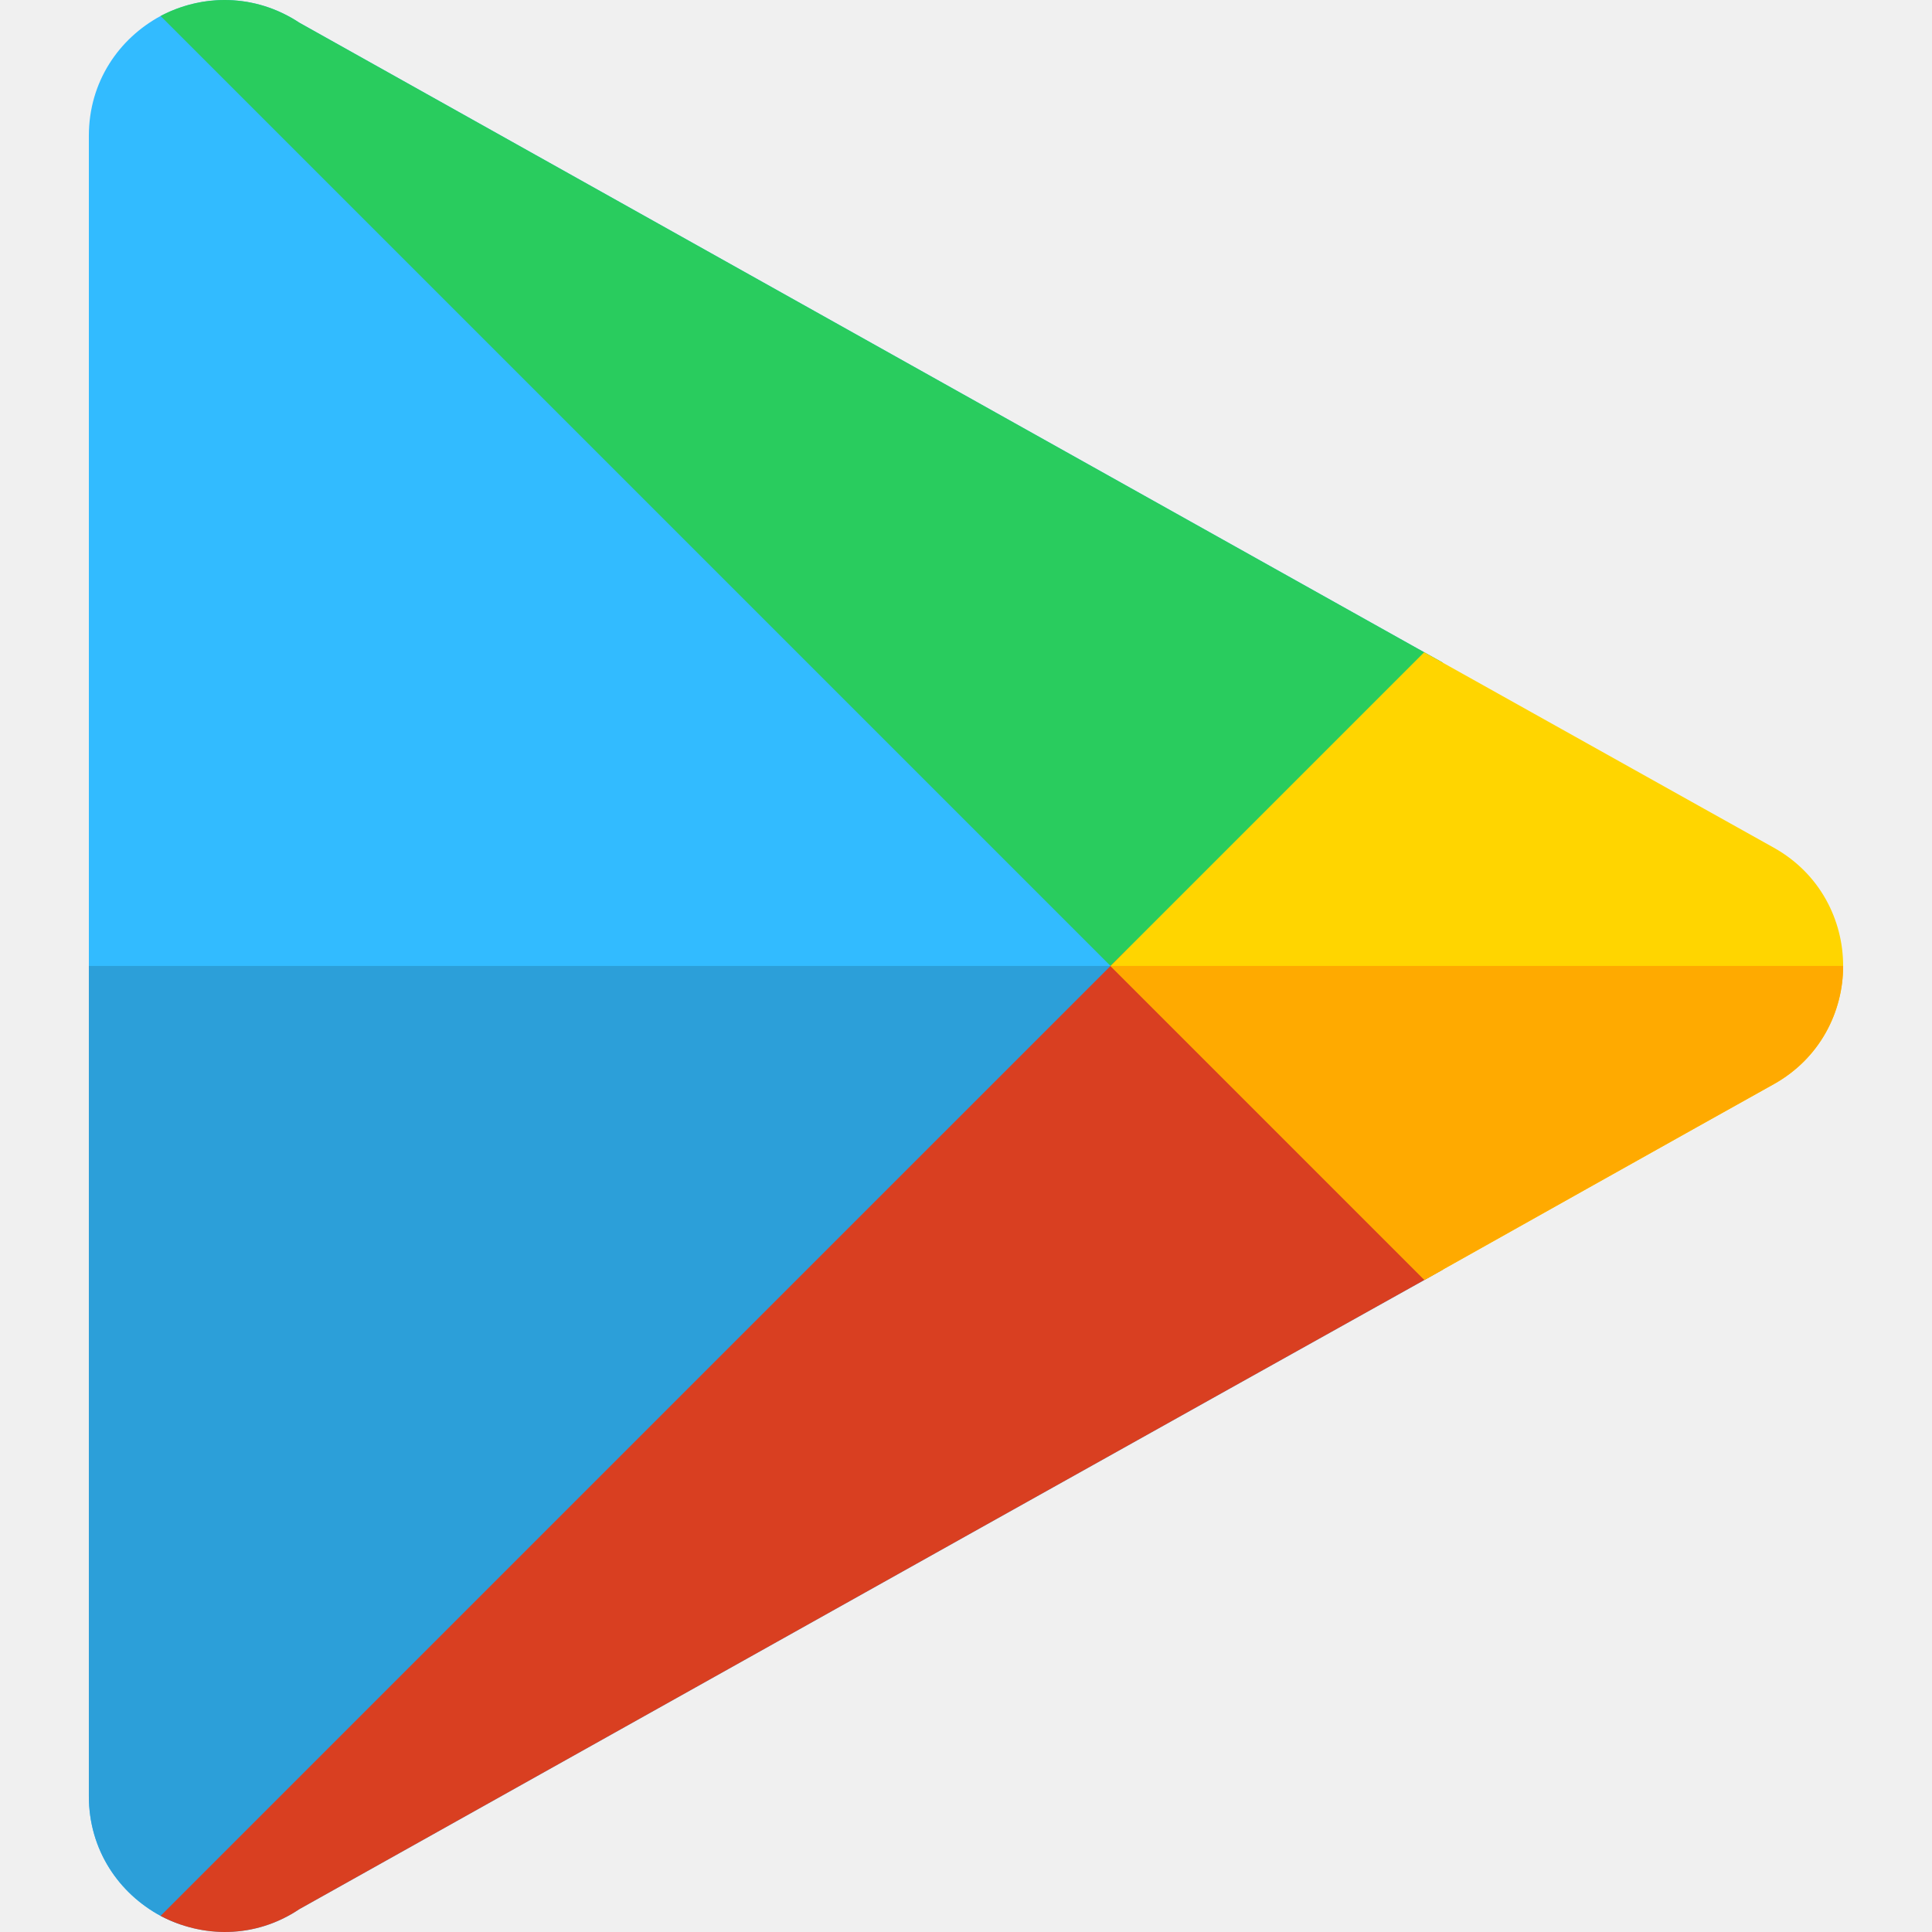
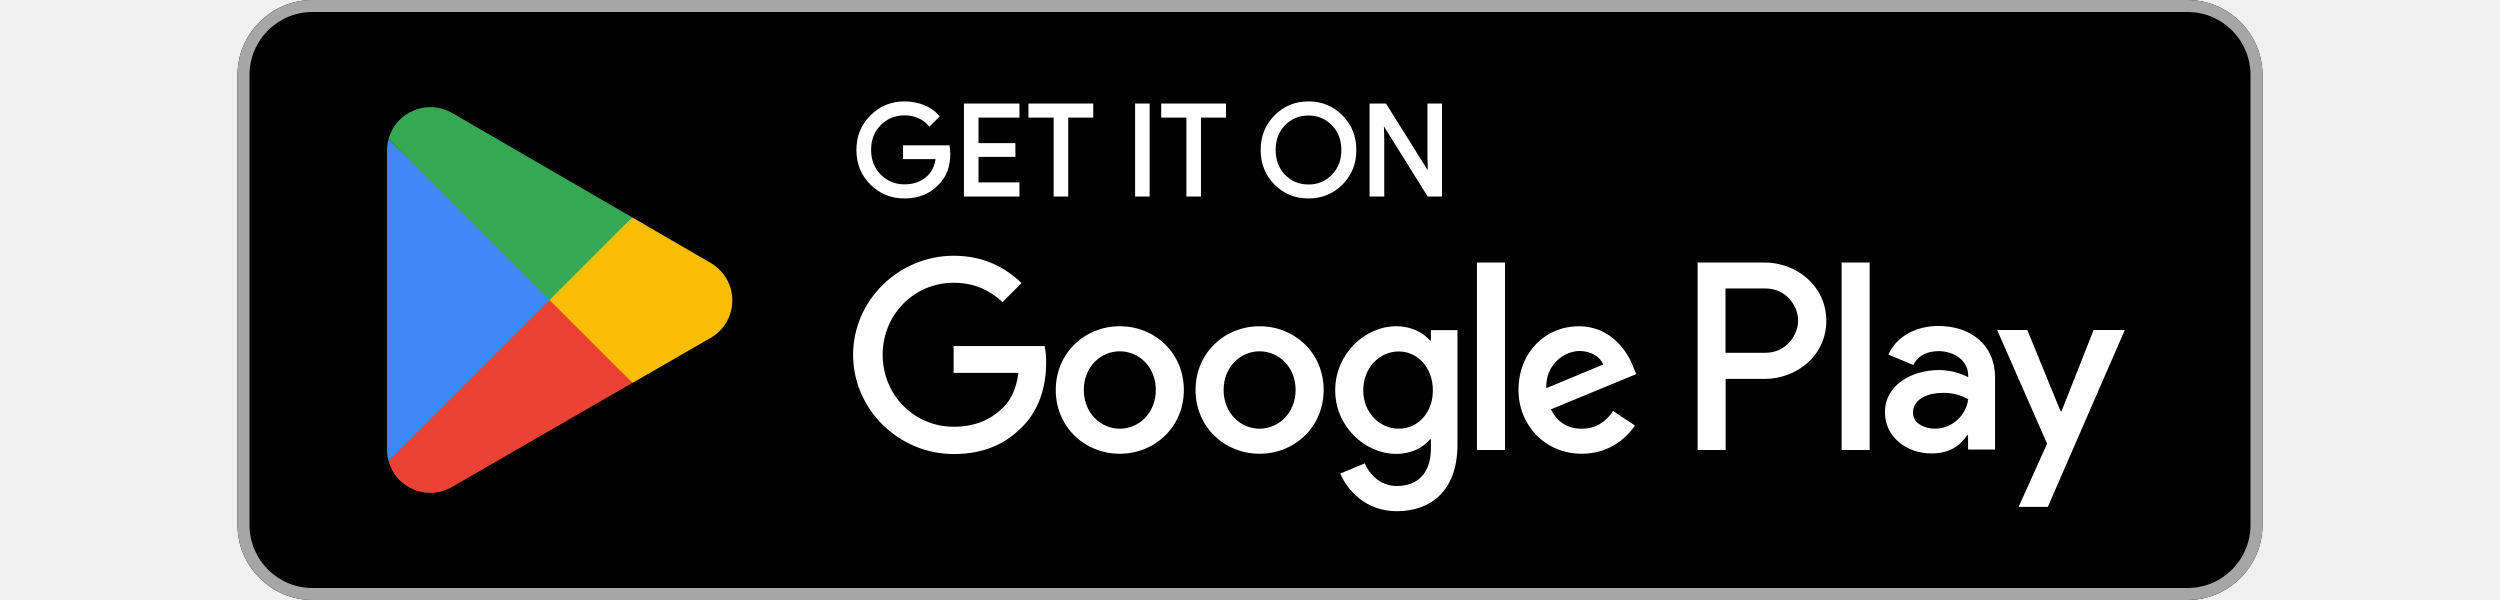
- <svg xmlns="http://www.w3.org/2000/svg" height="800px" width="800px" version="1.1" id="Layer_1" viewBox="0 0 511.999 511.999" xml:space="preserve">
-   <g>
-     <path style="fill:#32BBFF;" d="M382.369,175.623C322.891,142.356,227.427,88.937,79.355,6.028   C69.372-0.565,57.886-1.429,47.962,1.93l254.05,254.05L382.369,175.623z" />
-     <path style="fill:#32BBFF;" d="M47.962,1.93c-1.86,0.63-3.67,1.39-5.401,2.308C31.602,10.166,23.549,21.573,23.549,36v439.96   c0,14.427,8.052,25.834,19.012,31.761c1.728,0.917,3.537,1.68,5.395,2.314L302.012,255.98L47.962,1.93z" />
-     <path style="fill:#32BBFF;" d="M302.012,255.98L47.956,510.035c9.927,3.384,21.413,2.586,31.399-4.103   c143.598-80.41,237.986-133.196,298.152-166.746c1.675-0.941,3.316-1.861,4.938-2.772L302.012,255.98z" />
+ <svg xmlns="http://www.w3.org/2000/svg" viewBox="10 10 135 40" width="2500" height="600">
+   <path d="M140 50H15c-2.75 0-5-2.25-5-5V15c0-2.75 2.25-5 5-5h125c2.75 0 5 2.25 5 5v30c0 2.75-2.25 5-5 5z" />
+   <path d="M140 10.8a4.2 4.2 0 0 1 4.2 4.2v30a4.2 4.2 0 0 1-4.2 4.2H15a4.2 4.2 0 0 1-4.2-4.2V15a4.2 4.2 0 0 1 4.2-4.2zm0-.8H15c-2.75 0-5 2.25-5 5v30c0 2.75 2.25 5 5 5h125c2.75 0 5-2.25 5-5V15c0-2.75-2.25-5-5-5z" fill="#a6a6a6" />
+   <g fill="#fff">
+     <path d="M57.42 20.24c0 .84-.25 1.51-.75 2-.56.59-1.29.89-2.2.89-.87 0-1.61-.3-2.21-.9s-.9-1.35-.9-2.23.3-1.63.9-2.23 1.34-.91 2.21-.91c.44 0 .86.08 1.25.23.39.16.71.38.96.66l-.55.55c-.18-.22-.42-.4-.72-.52a2.29 2.29 0 0 0-.94-.19c-.65 0-1.21.23-1.66.68-.45.46-.67 1.03-.67 1.72s.22 1.26.67 1.72c.45.45 1 .68 1.66.68.6 0 1.09-.17 1.49-.5s.63-.8.69-1.38h-2.18v-.72h2.91c.02.16.04.31.04.45zM62.03 17v.74H59.3v1.9h2.46v.72H59.3v1.9h2.73V23h-3.5v-6zM65.28 17.74V23h-.77v-5.26h-1.68V17h4.12v.74zM70.71 23h-.77v-6h.77zM74.13 17.74V23h-.77v-5.26h-1.68V17h4.12v.74zM84.49 20c0 .89-.3 1.63-.89 2.23-.6.6-1.33.9-2.2.9s-1.6-.3-2.2-.9c-.59-.6-.89-1.34-.89-2.23s.3-1.63.89-2.23 1.32-.91 2.2-.91c.87 0 1.6.3 2.2.91s.89 1.35.89 2.23zm-5.38 0c0 .69.22 1.27.65 1.72.44.45.99.68 1.64.68s1.2-.23 1.63-.68c.44-.45.66-1.02.66-1.72s-.22-1.27-.66-1.72-.98-.68-1.63-.68-1.2.23-1.64.68c-.43.45-.65 1.03-.65 1.72zM86.34 23h-.77v-6h.94l2.92 4.67h.03l-.03-1.16V17h.77v6h-.8l-3.05-4.89h-.03l.03 1.16V23z" stroke="#fff" stroke-miterlimit="10" stroke-width=".2" />
+     <path d="M78.14 31.75c-2.35 0-4.27 1.79-4.27 4.25 0 2.45 1.92 4.25 4.27 4.25s4.27-1.8 4.27-4.25c0-2.46-1.92-4.25-4.27-4.25zm0 6.83c-1.29 0-2.4-1.06-2.4-2.58 0-1.53 1.11-2.58 2.4-2.58s2.4 1.05 2.4 2.58c0 1.52-1.12 2.58-2.4 2.58zm-9.32-6.83c-2.35 0-4.27 1.79-4.27 4.25 0 2.45 1.92 4.25 4.27 4.25s4.27-1.8 4.27-4.25c0-2.46-1.92-4.25-4.27-4.25zm0 6.83c-1.29 0-2.4-1.06-2.4-2.58 0-1.53 1.11-2.58 2.4-2.58s2.4 1.05 2.4 2.58c0 1.52-1.11 2.58-2.4 2.58zm-11.08-5.52v1.8h4.32c-.13 1.01-.47 1.76-.98 2.27-.63.63-1.61 1.32-3.33 1.32-2.66 0-4.74-2.14-4.74-4.8s2.08-4.8 4.74-4.8c1.43 0 2.48.56 3.25 1.29l1.27-1.27c-1.08-1.03-2.51-1.82-4.53-1.82-3.64 0-6.7 2.96-6.7 6.61 0 3.64 3.06 6.61 6.7 6.61 1.97 0 3.45-.64 4.61-1.85 1.19-1.19 1.56-2.87 1.56-4.22 0-.42-.03-.81-.1-1.13h-6.07zm45.31 1.4c-.35-.95-1.43-2.71-3.64-2.71-2.19 0-4.01 1.72-4.01 4.25 0 2.38 1.8 4.25 4.22 4.25 1.95 0 3.08-1.19 3.54-1.88l-1.45-.97c-.48.71-1.14 1.18-2.09 1.18s-1.63-.43-2.06-1.29l5.69-2.35zm-5.8 1.42c-.05-1.64 1.27-2.48 2.22-2.48.74 0 1.37.37 1.58.9zM92.63 40h1.87V27.5h-1.87zm-3.06-7.3h-.07c-.42-.5-1.22-.95-2.24-.95-2.13 0-4.08 1.87-4.08 4.27 0 2.38 1.95 4.24 4.08 4.24 1.01 0 1.82-.45 2.24-.97h.06v.61c0 1.63-.87 2.5-2.27 2.5-1.14 0-1.85-.82-2.14-1.51l-1.63.68c.47 1.13 1.71 2.51 3.77 2.51 2.19 0 4.04-1.29 4.04-4.43v-7.64h-1.77v.69zm-2.15 5.88c-1.29 0-2.37-1.08-2.37-2.56 0-1.5 1.08-2.59 2.37-2.59 1.27 0 2.27 1.1 2.27 2.59.01 1.48-.99 2.56-2.27 2.56zm24.39-11.08h-4.47V40h1.87v-4.74h2.61c2.07 0 4.1-1.5 4.1-3.88-.01-2.38-2.05-3.88-4.11-3.88zm.04 6.02h-2.65v-4.29h2.65c1.4 0 2.19 1.16 2.19 2.14s-.79 2.15-2.19 2.15zm11.54-1.79c-1.35 0-2.75.6-3.33 1.91l1.66.69c.35-.69 1.01-.92 1.7-.92.96 0 1.95.58 1.96 1.61v.13c-.34-.19-1.06-.48-1.95-.48-1.79 0-3.6.98-3.6 2.81 0 1.67 1.46 2.75 3.1 2.75 1.25 0 1.95-.56 2.38-1.22h.06v.96h1.8v-4.79c.01-2.21-1.65-3.45-3.78-3.45zm-.23 6.85c-.61 0-1.46-.31-1.46-1.06 0-.96 1.06-1.33 1.98-1.33.82 0 1.21.18 1.7.42a2.257 2.257 0 0 1-2.22 1.97zM133.74 32l-2.14 5.42h-.06L129.32 32h-2.01l3.33 7.58-1.9 4.21h1.95L135.82 32zm-16.8 8h1.87V27.5h-1.87z" />
  </g>
-   <path style="fill:#2C9FD9;" d="M23.549,255.98v219.98c0,14.427,8.052,25.834,19.012,31.761c1.728,0.917,3.537,1.68,5.395,2.314  L302.012,255.98H23.549z" />
-   <path style="fill:#29CC5E;" d="M79.355,6.028C67.5-1.8,53.52-1.577,42.561,4.239l255.595,255.596l84.212-84.212  C322.891,142.356,227.427,88.937,79.355,6.028z" />
-   <path style="fill:#D93F21;" d="M298.158,252.126L42.561,507.721c10.96,5.815,24.939,6.151,36.794-1.789  c143.598-80.41,237.986-133.196,298.152-166.746c1.675-0.941,3.316-1.861,4.938-2.772L298.158,252.126z" />
-   <path style="fill:#FFD500;" d="M488.45,255.98c0-12.19-6.151-24.492-18.342-31.314c0,0-22.799-12.721-92.682-51.809l-83.123,83.123  l83.204,83.205c69.116-38.807,92.6-51.892,92.6-51.892C482.299,280.472,488.45,268.17,488.45,255.98z" />
-   <path style="fill:#FFAA00;" d="M470.108,287.294c12.191-6.822,18.342-19.124,18.342-31.314H294.303l83.204,83.205  C446.624,300.379,470.108,287.294,470.108,287.294z" />
+   <path d="M30.72 29.42l-10.65 11.3v.01a2.877 2.877 0 0 0 4.24 1.73l.03-.02 11.98-6.91z" fill="#ea4335" />
+   <path d="M41.49 27.5l-.01-.01-5.17-3-5.83 5.19 5.85 5.85 5.15-2.97a2.88 2.88 0 0 0 .01-5.06z" fill="#fbbc04" />
+   <path d="M20.07 19.28c-.06.24-.1.48-.1.74v19.97c0 .26.03.5.1.74l11.01-11.01z" fill="#4285f4" />
+   <path d="M30.8 30l5.51-5.51-11.97-6.94a2.889 2.889 0 0 0-4.27 1.72z" fill="#34a853" />
</svg>
